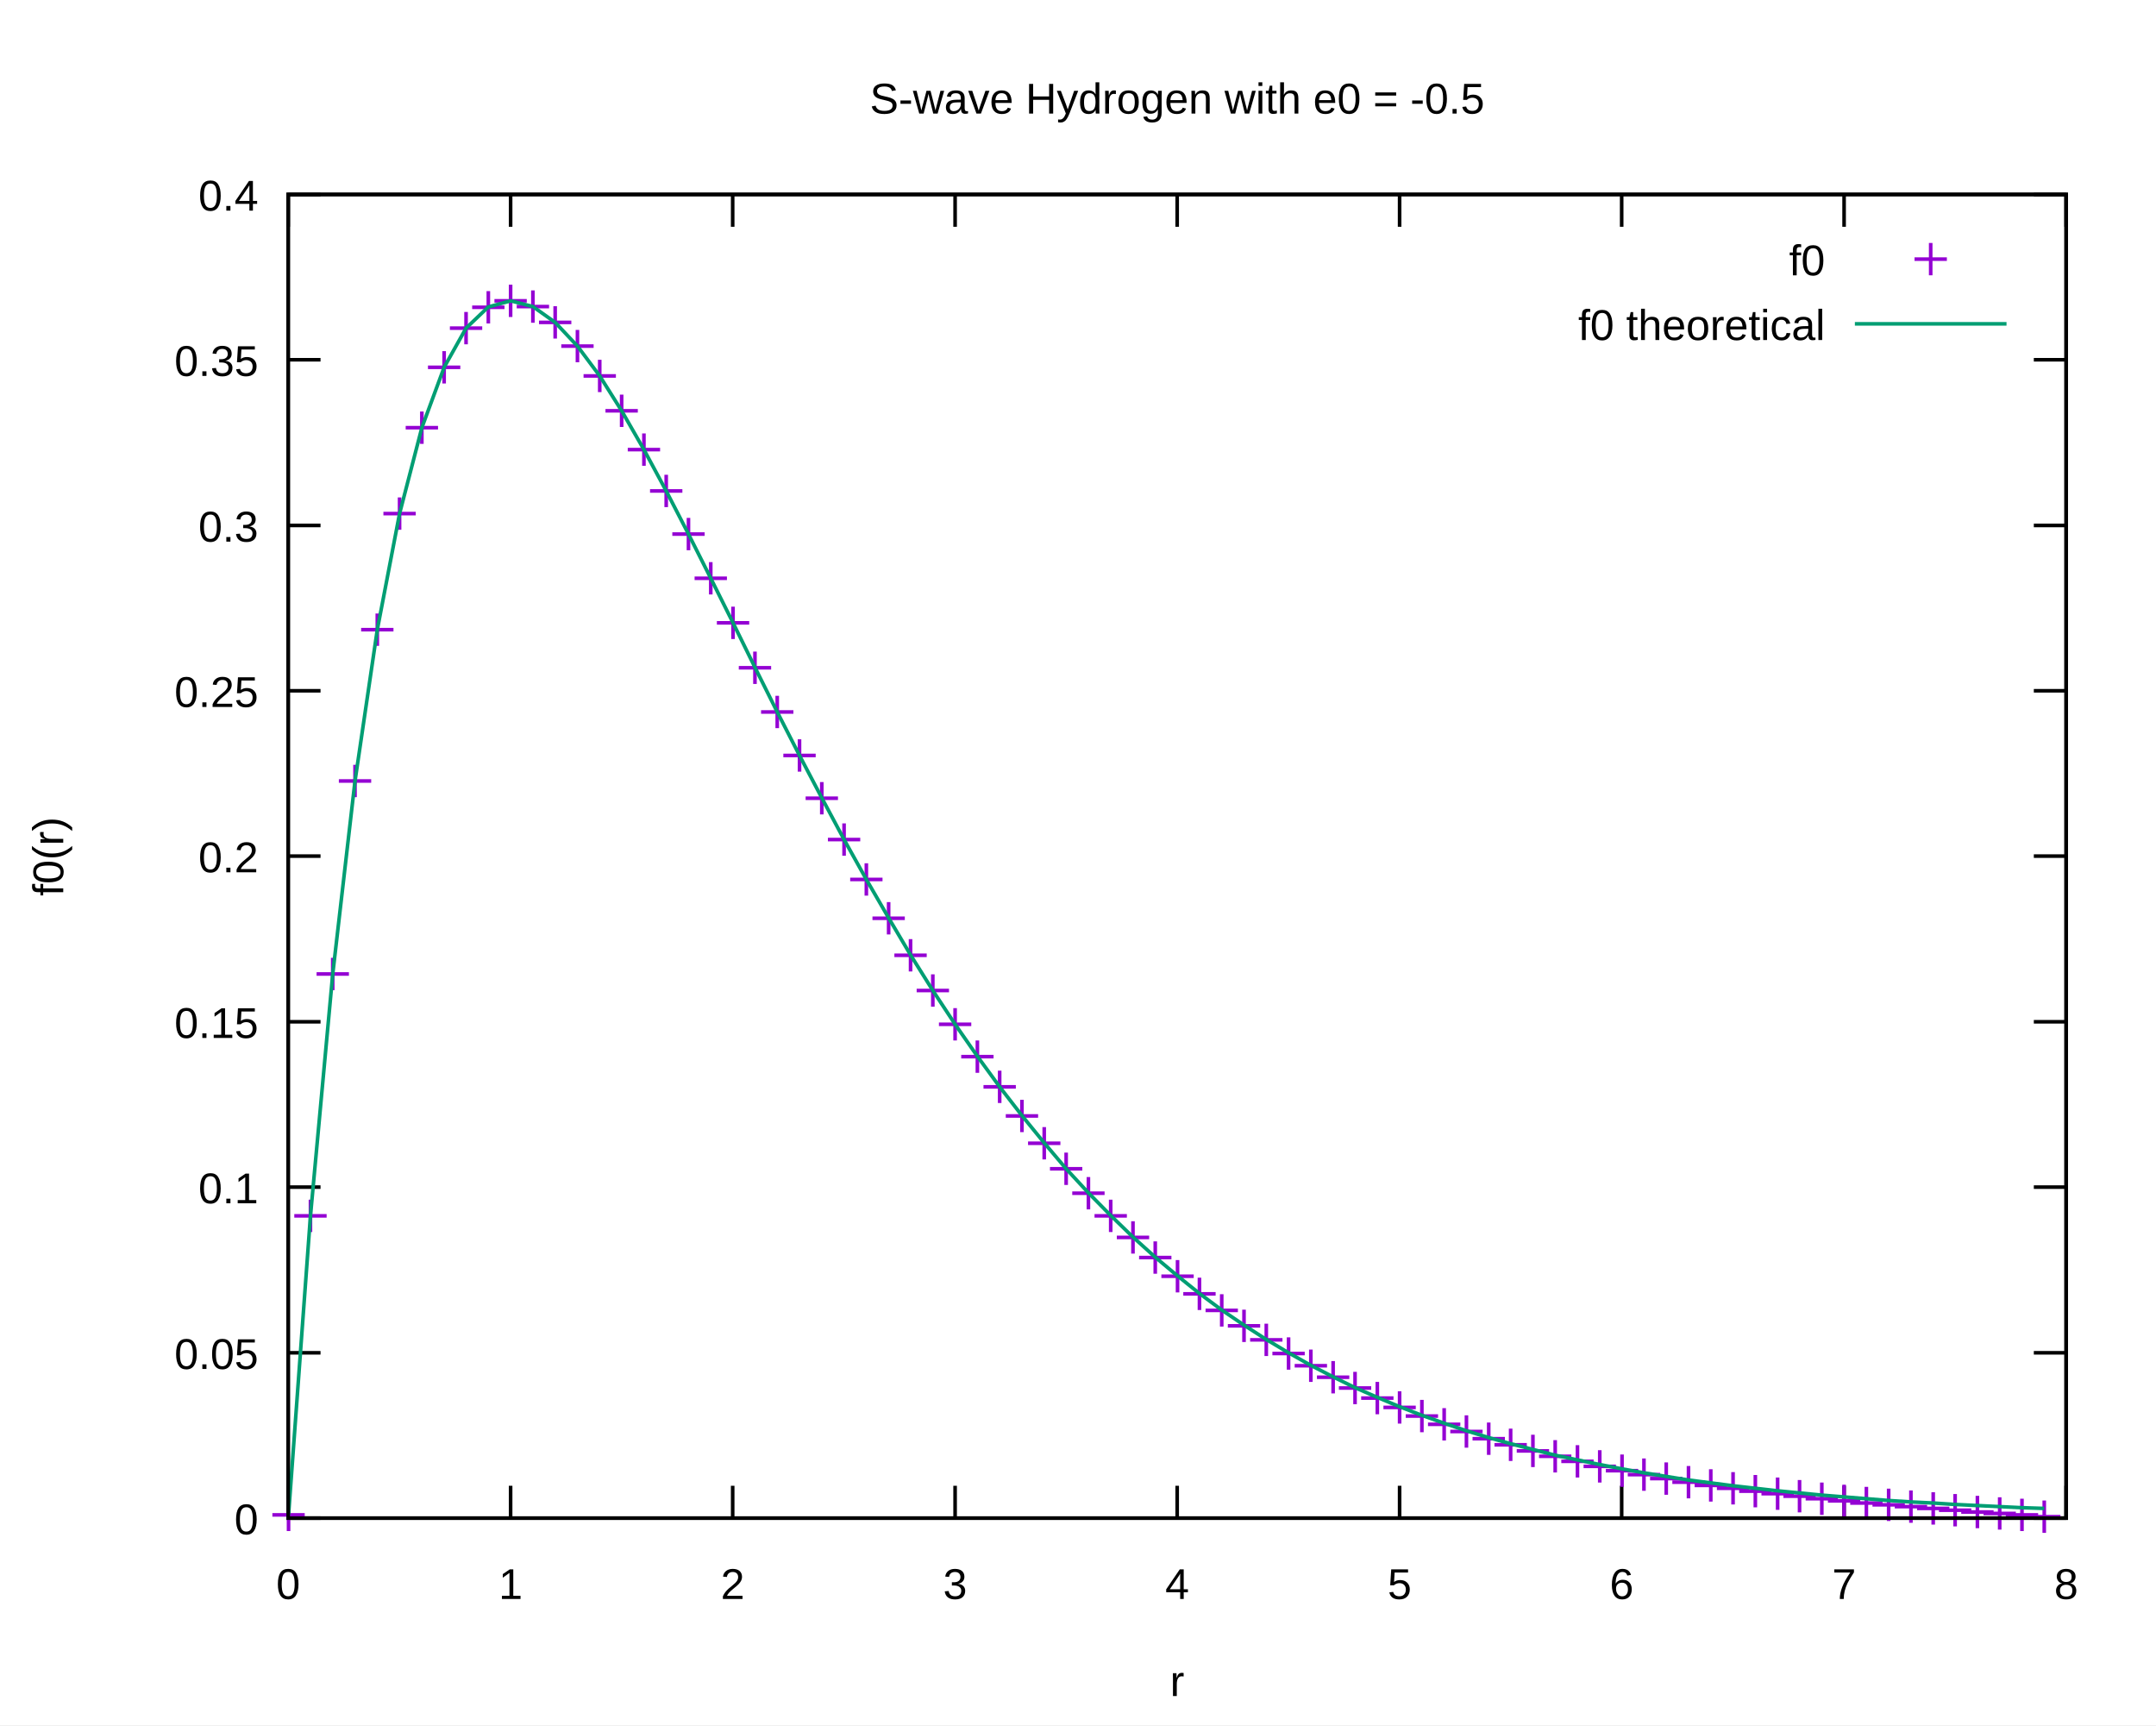
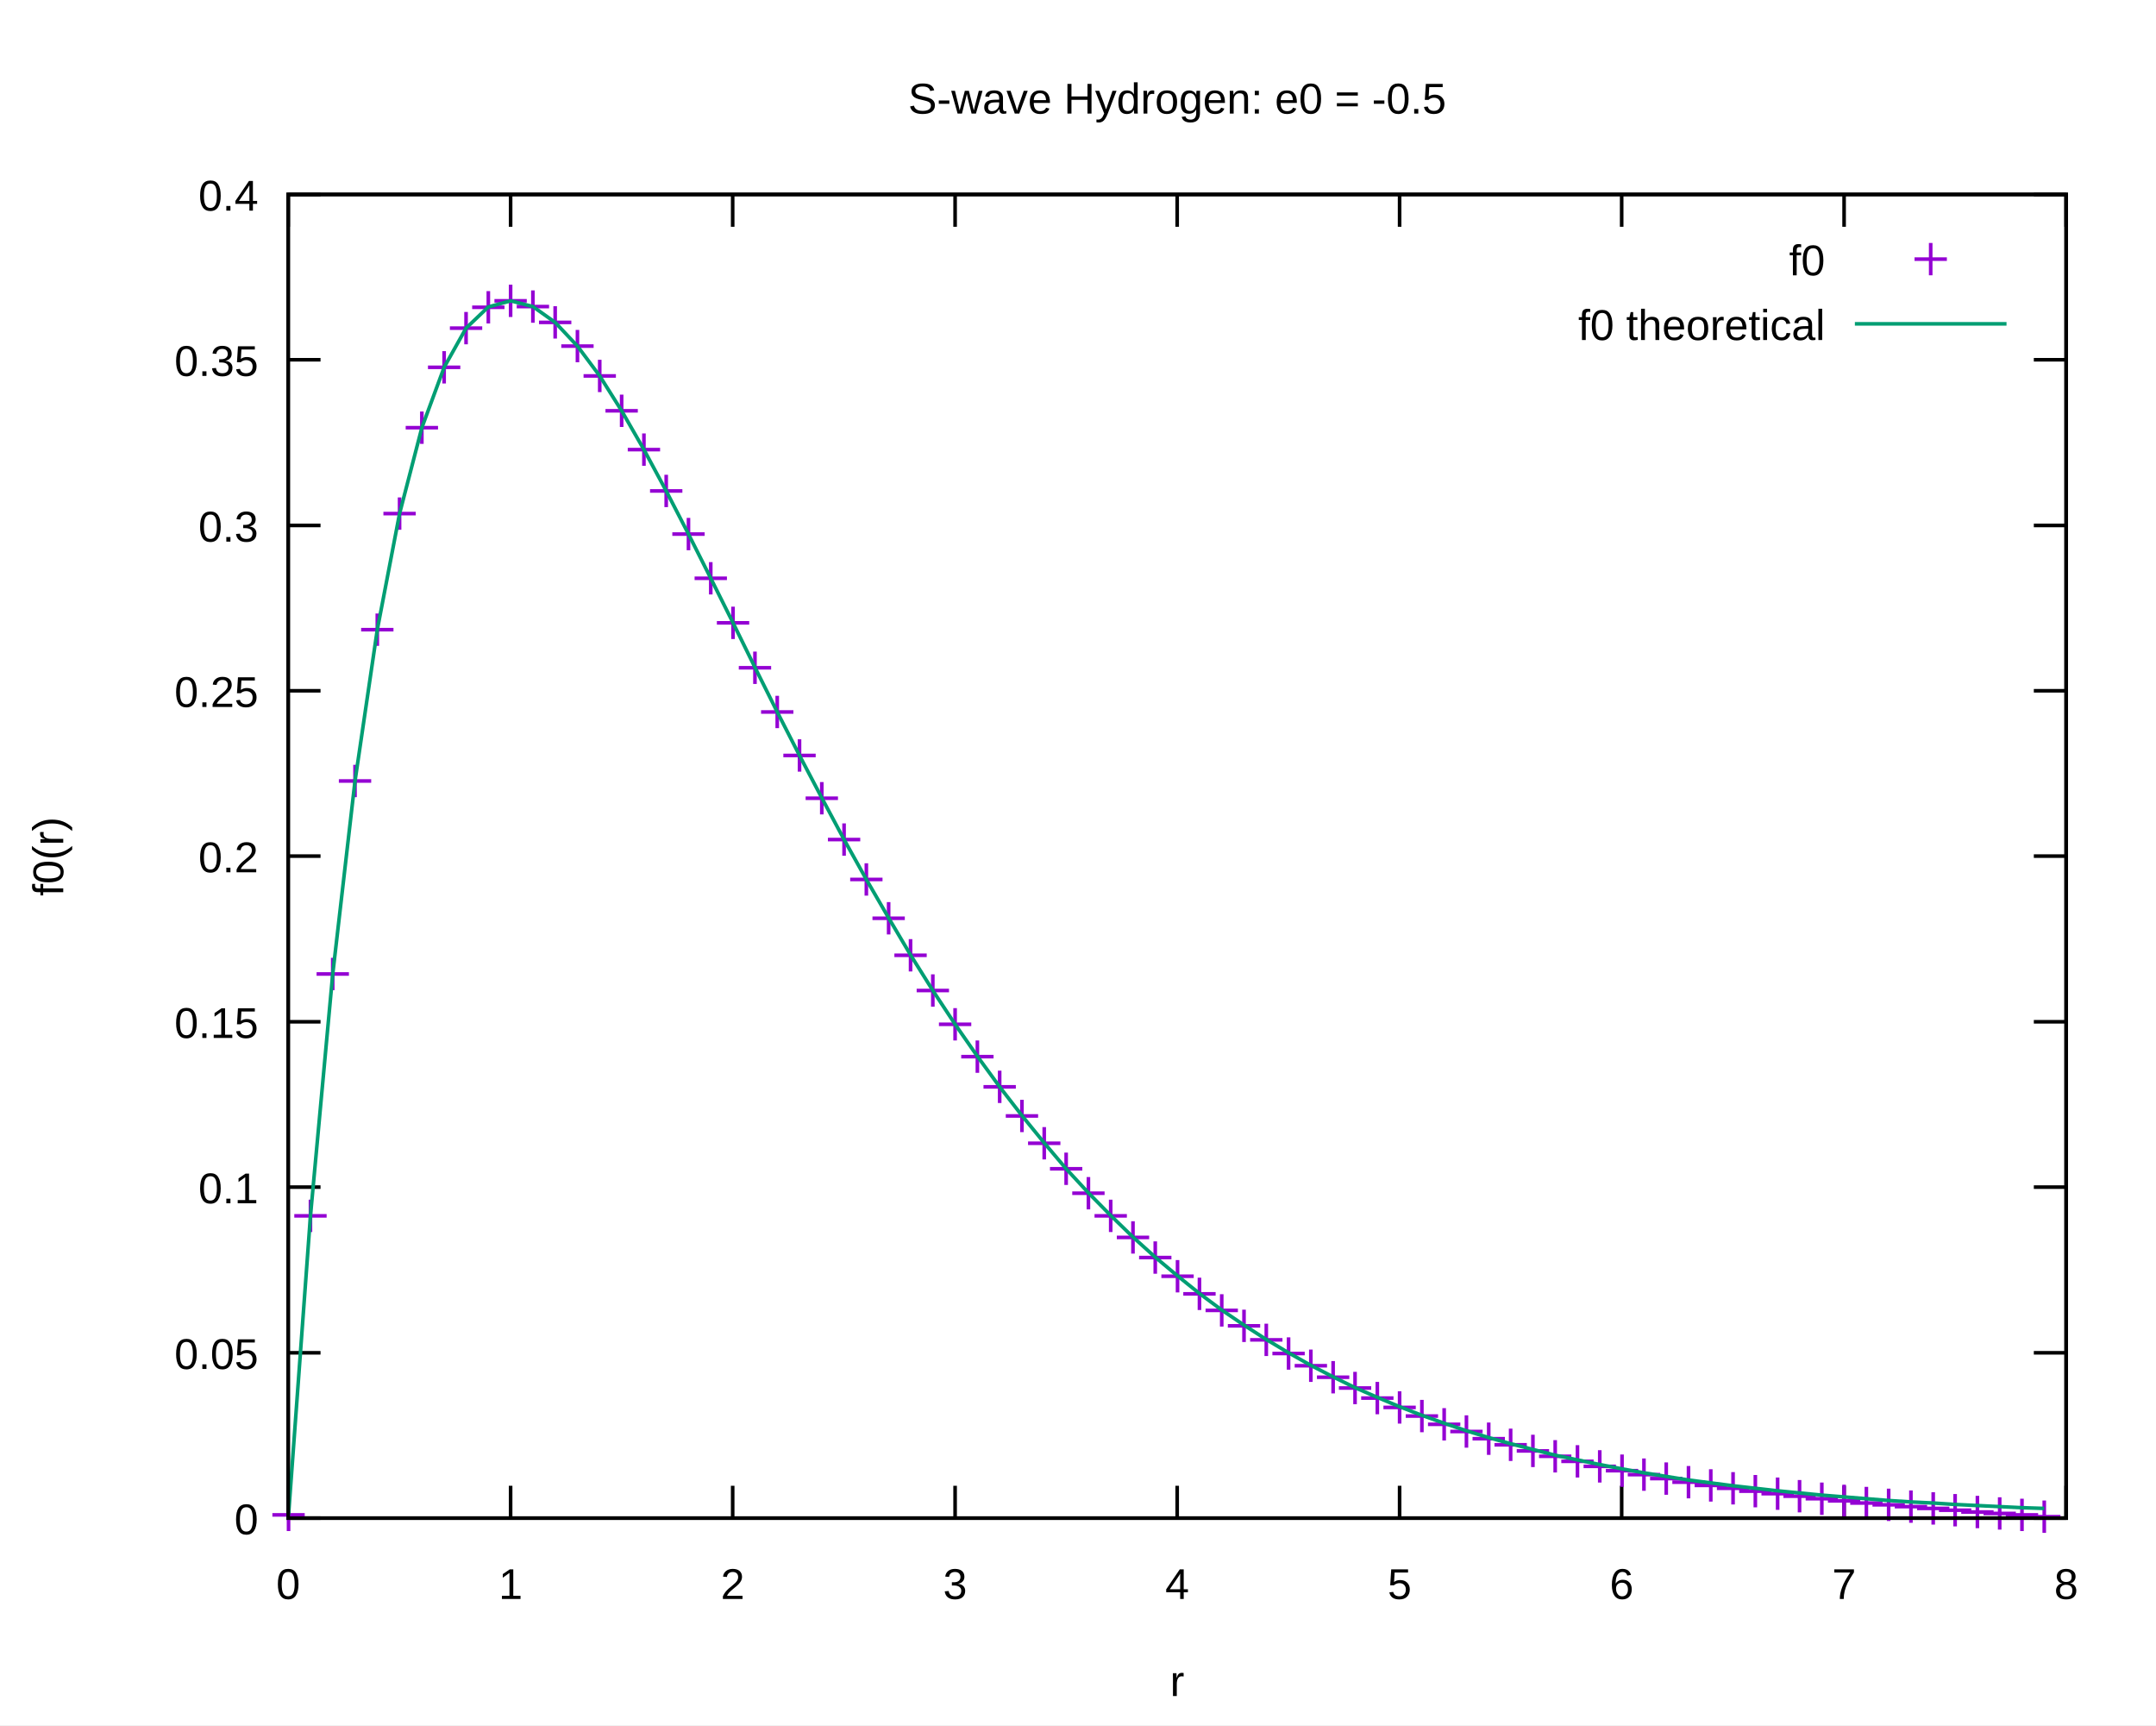
<svg xmlns="http://www.w3.org/2000/svg" xmlns:xlink="http://www.w3.org/1999/xlink" width="600" height="480" viewBox="0 0 600 480">
  <g id="gnuplot_canvas">
    <rect x="0" y="0" width="600" height="480" fill="#ffffff" />
    <defs>
      <circle id="gpDot" r="0.5" stroke-width="0.5" />
      <path id="gpPt0" stroke-width="0.222" stroke="currentColor" d="M-1,0 h2 M0,-1 v2" />
      <path id="gpPt1" stroke-width="0.222" stroke="currentColor" d="M-1,-1 L1,1 M1,-1 L-1,1" />
      <path id="gpPt2" stroke-width="0.222" stroke="currentColor" d="M-1,0 L1,0 M0,-1 L0,1 M-1,-1 L1,1 M-1,1 L1,-1" />
      <rect id="gpPt3" stroke-width="0.222" stroke="currentColor" x="-1" y="-1" width="2" height="2" />
      <rect id="gpPt4" stroke-width="0.222" stroke="currentColor" fill="currentColor" x="-1" y="-1" width="2" height="2" />
      <circle id="gpPt5" stroke-width="0.222" stroke="currentColor" cx="0" cy="0" r="1" />
      <use xlink:href="#gpPt5" id="gpPt6" fill="currentColor" stroke="none" />
      <path id="gpPt7" stroke-width="0.222" stroke="currentColor" d="M0,-1.33 L-1.33,0.67 L1.33,0.67 z" />
      <use xlink:href="#gpPt7" id="gpPt8" fill="currentColor" stroke="none" />
      <use xlink:href="#gpPt7" id="gpPt9" stroke="currentColor" transform="rotate(180)" />
      <use xlink:href="#gpPt9" id="gpPt10" fill="currentColor" stroke="none" />
      <use xlink:href="#gpPt3" id="gpPt11" stroke="currentColor" transform="rotate(45)" />
      <use xlink:href="#gpPt11" id="gpPt12" fill="currentColor" stroke="none" />
      <path id="gpPt13" stroke-width="0.222" stroke="currentColor" d="M0,1.330 L1.265,0.411 L0.782,-1.067 L-0.782,-1.076 L-1.265,0.411 z" />
      <use xlink:href="#gpPt13" id="gpPt14" fill="currentColor" stroke="none" />
      <filter id="textbox" filterUnits="objectBoundingBox" x="0" y="0" height="1" width="1">
        <feFlood flood-color="#FFFFFF" flood-opacity="1" result="bgnd" />
        <feComposite in="SourceGraphic" in2="bgnd" operator="atop" />
      </filter>
      <filter id="greybox" filterUnits="objectBoundingBox" x="0" y="0" height="1" width="1">
        <feFlood flood-color="lightgrey" flood-opacity="1" result="grey" />
        <feComposite in="SourceGraphic" in2="grey" operator="atop" />
      </filter>
    </defs>
    <g fill="none" color="#FFFFFF" stroke="currentColor" stroke-width="1.00" stroke-linecap="butt" stroke-linejoin="miter">
</g>
    <g fill="none" color="black" stroke="currentColor" stroke-width="1.00" stroke-linecap="butt" stroke-linejoin="miter">
      <path stroke="black" d="M80.2,422.4 L89.2,422.4 M575.0,422.4 L566.0,422.4  " />
      <g transform="translate(71.9,426.9)" stroke="none" fill="black" font-family="Arial" font-size="12.00" text-anchor="end">
        <text>
          <tspan font-family="Arial"> 0</tspan>
        </text>
      </g>
    </g>
    <g fill="none" color="black" stroke="currentColor" stroke-width="1.00" stroke-linecap="butt" stroke-linejoin="miter">
      <path stroke="black" d="M80.2,376.4 L89.2,376.4 M575.0,376.4 L566.0,376.4  " />
      <g transform="translate(71.9,380.9)" stroke="none" fill="black" font-family="Arial" font-size="12.00" text-anchor="end">
        <text>
          <tspan font-family="Arial"> 0.05</tspan>
        </text>
      </g>
    </g>
    <g fill="none" color="black" stroke="currentColor" stroke-width="1.00" stroke-linecap="butt" stroke-linejoin="miter">
      <path stroke="black" d="M80.2,330.3 L89.2,330.3 M575.0,330.3 L566.0,330.3  " />
      <g transform="translate(71.9,334.8)" stroke="none" fill="black" font-family="Arial" font-size="12.00" text-anchor="end">
        <text>
          <tspan font-family="Arial"> 0.1</tspan>
        </text>
      </g>
    </g>
    <g fill="none" color="black" stroke="currentColor" stroke-width="1.00" stroke-linecap="butt" stroke-linejoin="miter">
      <path stroke="black" d="M80.2,284.3 L89.2,284.3 M575.0,284.3 L566.0,284.3  " />
      <g transform="translate(71.9,288.8)" stroke="none" fill="black" font-family="Arial" font-size="12.00" text-anchor="end">
        <text>
          <tspan font-family="Arial"> 0.15</tspan>
        </text>
      </g>
    </g>
    <g fill="none" color="black" stroke="currentColor" stroke-width="1.00" stroke-linecap="butt" stroke-linejoin="miter">
      <path stroke="black" d="M80.2,238.2 L89.2,238.2 M575.0,238.2 L566.0,238.2  " />
      <g transform="translate(71.9,242.7)" stroke="none" fill="black" font-family="Arial" font-size="12.00" text-anchor="end">
        <text>
          <tspan font-family="Arial"> 0.2</tspan>
        </text>
      </g>
    </g>
    <g fill="none" color="black" stroke="currentColor" stroke-width="1.00" stroke-linecap="butt" stroke-linejoin="miter">
      <path stroke="black" d="M80.2,192.2 L89.2,192.2 M575.0,192.2 L566.0,192.2  " />
      <g transform="translate(71.9,196.7)" stroke="none" fill="black" font-family="Arial" font-size="12.00" text-anchor="end">
        <text>
          <tspan font-family="Arial"> 0.25</tspan>
        </text>
      </g>
    </g>
    <g fill="none" color="black" stroke="currentColor" stroke-width="1.00" stroke-linecap="butt" stroke-linejoin="miter">
      <path stroke="black" d="M80.2,146.2 L89.2,146.2 M575.0,146.2 L566.0,146.2  " />
      <g transform="translate(71.9,150.7)" stroke="none" fill="black" font-family="Arial" font-size="12.00" text-anchor="end">
        <text>
          <tspan font-family="Arial"> 0.3</tspan>
        </text>
      </g>
    </g>
    <g fill="none" color="black" stroke="currentColor" stroke-width="1.00" stroke-linecap="butt" stroke-linejoin="miter">
      <path stroke="black" d="M80.2,100.1 L89.2,100.1 M575.0,100.1 L566.0,100.1  " />
      <g transform="translate(71.9,104.6)" stroke="none" fill="black" font-family="Arial" font-size="12.00" text-anchor="end">
        <text>
          <tspan font-family="Arial"> 0.35</tspan>
        </text>
      </g>
    </g>
    <g fill="none" color="black" stroke="currentColor" stroke-width="1.00" stroke-linecap="butt" stroke-linejoin="miter">
      <path stroke="black" d="M80.2,54.1 L89.2,54.1 M575.0,54.1 L566.0,54.1  " />
      <g transform="translate(71.9,58.6)" stroke="none" fill="black" font-family="Arial" font-size="12.00" text-anchor="end">
        <text>
          <tspan font-family="Arial"> 0.4</tspan>
        </text>
      </g>
    </g>
    <g fill="none" color="black" stroke="currentColor" stroke-width="1.00" stroke-linecap="butt" stroke-linejoin="miter">
      <path stroke="black" d="M80.2,422.4 L80.2,413.4 M80.2,54.1 L80.2,63.1  " />
      <g transform="translate(80.2,444.9)" stroke="none" fill="black" font-family="Arial" font-size="12.00" text-anchor="middle">
        <text>
          <tspan font-family="Arial"> 0</tspan>
        </text>
      </g>
    </g>
    <g fill="none" color="black" stroke="currentColor" stroke-width="1.00" stroke-linecap="butt" stroke-linejoin="miter">
      <path stroke="black" d="M142.1,422.4 L142.1,413.4 M142.1,54.1 L142.1,63.1  " />
      <g transform="translate(142.1,444.9)" stroke="none" fill="black" font-family="Arial" font-size="12.00" text-anchor="middle">
        <text>
          <tspan font-family="Arial"> 1</tspan>
        </text>
      </g>
    </g>
    <g fill="none" color="black" stroke="currentColor" stroke-width="1.00" stroke-linecap="butt" stroke-linejoin="miter">
      <path stroke="black" d="M203.9,422.4 L203.9,413.4 M203.9,54.1 L203.9,63.1  " />
      <g transform="translate(203.9,444.9)" stroke="none" fill="black" font-family="Arial" font-size="12.00" text-anchor="middle">
        <text>
          <tspan font-family="Arial"> 2</tspan>
        </text>
      </g>
    </g>
    <g fill="none" color="black" stroke="currentColor" stroke-width="1.00" stroke-linecap="butt" stroke-linejoin="miter">
      <path stroke="black" d="M265.8,422.4 L265.8,413.4 M265.8,54.1 L265.8,63.1  " />
      <g transform="translate(265.8,444.9)" stroke="none" fill="black" font-family="Arial" font-size="12.00" text-anchor="middle">
        <text>
          <tspan font-family="Arial"> 3</tspan>
        </text>
      </g>
    </g>
    <g fill="none" color="black" stroke="currentColor" stroke-width="1.00" stroke-linecap="butt" stroke-linejoin="miter">
      <path stroke="black" d="M327.6,422.4 L327.6,413.4 M327.6,54.1 L327.6,63.1  " />
      <g transform="translate(327.6,444.9)" stroke="none" fill="black" font-family="Arial" font-size="12.00" text-anchor="middle">
        <text>
          <tspan font-family="Arial"> 4</tspan>
        </text>
      </g>
    </g>
    <g fill="none" color="black" stroke="currentColor" stroke-width="1.00" stroke-linecap="butt" stroke-linejoin="miter">
      <path stroke="black" d="M389.5,422.4 L389.5,413.4 M389.5,54.1 L389.5,63.1  " />
      <g transform="translate(389.5,444.9)" stroke="none" fill="black" font-family="Arial" font-size="12.00" text-anchor="middle">
        <text>
          <tspan font-family="Arial"> 5</tspan>
        </text>
      </g>
    </g>
    <g fill="none" color="black" stroke="currentColor" stroke-width="1.00" stroke-linecap="butt" stroke-linejoin="miter">
      <path stroke="black" d="M451.3,422.4 L451.3,413.4 M451.3,54.1 L451.3,63.1  " />
      <g transform="translate(451.3,444.9)" stroke="none" fill="black" font-family="Arial" font-size="12.00" text-anchor="middle">
        <text>
          <tspan font-family="Arial"> 6</tspan>
        </text>
      </g>
    </g>
    <g fill="none" color="black" stroke="currentColor" stroke-width="1.00" stroke-linecap="butt" stroke-linejoin="miter">
      <path stroke="black" d="M513.2,422.4 L513.2,413.4 M513.2,54.1 L513.2,63.1  " />
      <g transform="translate(513.2,444.9)" stroke="none" fill="black" font-family="Arial" font-size="12.00" text-anchor="middle">
        <text>
          <tspan font-family="Arial"> 7</tspan>
        </text>
      </g>
    </g>
    <g fill="none" color="black" stroke="currentColor" stroke-width="1.00" stroke-linecap="butt" stroke-linejoin="miter">
      <path stroke="black" d="M575.0,422.4 L575.0,413.4 M575.0,54.1 L575.0,63.1  " />
      <g transform="translate(575.0,444.9)" stroke="none" fill="black" font-family="Arial" font-size="12.00" text-anchor="middle">
        <text>
          <tspan font-family="Arial"> 8</tspan>
        </text>
      </g>
    </g>
    <g fill="none" color="black" stroke="currentColor" stroke-width="1.00" stroke-linecap="butt" stroke-linejoin="miter">
</g>
    <g fill="none" color="black" stroke="currentColor" stroke-width="1.00" stroke-linecap="butt" stroke-linejoin="miter">
      <path stroke="black" d="M80.2,54.1 L80.2,422.4 L575.0,422.4 L575.0,54.1 L80.2,54.1 Z  " />
    </g>
    <g fill="none" color="black" stroke="currentColor" stroke-width="1.00" stroke-linecap="butt" stroke-linejoin="miter">
      <g transform="translate(17.6,238.3) rotate(270)" stroke="none" fill="black" font-family="Arial" font-size="12.00" text-anchor="middle">
        <text>
          <tspan font-family="Arial">f0(r)</tspan>
        </text>
      </g>
    </g>
    <g fill="none" color="black" stroke="currentColor" stroke-width="1.00" stroke-linecap="butt" stroke-linejoin="miter">
      <g transform="translate(327.6,471.9)" stroke="none" fill="black" font-family="Arial" font-size="12.00" text-anchor="middle">
        <text>
          <tspan font-family="Arial">r</tspan>
        </text>
      </g>
    </g>
    <g fill="none" color="black" stroke="currentColor" stroke-width="1.00" stroke-linecap="butt" stroke-linejoin="miter">
      <g transform="translate(327.6,31.6)" stroke="none" fill="black" font-family="Arial" font-size="12.00" text-anchor="middle">
        <text>
-           <tspan font-family="Arial">S-wave Hydrogen with e0 = -0.5</tspan>
+           <tspan font-family="Arial">S-wave Hydrogen: e0 = -0.5</tspan>
        </text>
      </g>
    </g>
    <g id="gnuplot_plot_1">
      <g fill="none" color="black" stroke="currentColor" stroke-width="1.00" stroke-linecap="butt" stroke-linejoin="miter">
        <g transform="translate(507.9,76.6)" stroke="none" fill="black" font-family="Arial" font-size="12.00" text-anchor="end">
          <text>
            <tspan font-family="Arial">f0</tspan>
          </text>
        </g>
      </g>
      <g fill="none" color="black" stroke="currentColor" stroke-width="1.00" stroke-linecap="butt" stroke-linejoin="miter">
        <use xlink:href="#gpPt0" transform="translate(80.3,421.5) scale(4.50)" color="rgb(148,   0, 211)" />
        <use xlink:href="#gpPt0" transform="translate(86.4,338.3) scale(4.50)" color="rgb(148,   0, 211)" />
        <use xlink:href="#gpPt0" transform="translate(92.6,271.0) scale(4.50)" color="rgb(148,   0, 211)" />
        <use xlink:href="#gpPt0" transform="translate(98.8,217.3) scale(4.50)" color="rgb(148,   0, 211)" />
        <use xlink:href="#gpPt0" transform="translate(105.0,175.2) scale(4.50)" color="rgb(148,   0, 211)" />
        <use xlink:href="#gpPt0" transform="translate(111.2,142.9) scale(4.50)" color="rgb(148,   0, 211)" />
        <use xlink:href="#gpPt0" transform="translate(117.4,119.0) scale(4.50)" color="rgb(148,   0, 211)" />
        <use xlink:href="#gpPt0" transform="translate(123.6,102.2) scale(4.50)" color="rgb(148,   0, 211)" />
        <use xlink:href="#gpPt0" transform="translate(129.7,91.3) scale(4.50)" color="rgb(148,   0, 211)" />
        <use xlink:href="#gpPt0" transform="translate(135.9,85.5) scale(4.50)" color="rgb(148,   0, 211)" />
        <use xlink:href="#gpPt0" transform="translate(142.1,83.7) scale(4.50)" color="rgb(148,   0, 211)" />
        <use xlink:href="#gpPt0" transform="translate(148.3,85.3) scale(4.50)" color="rgb(148,   0, 211)" />
        <use xlink:href="#gpPt0" transform="translate(154.5,89.7) scale(4.50)" color="rgb(148,   0, 211)" />
        <use xlink:href="#gpPt0" transform="translate(160.7,96.3) scale(4.50)" color="rgb(148,   0, 211)" />
        <use xlink:href="#gpPt0" transform="translate(166.9,104.6) scale(4.50)" color="rgb(148,   0, 211)" />
        <use xlink:href="#gpPt0" transform="translate(173.0,114.3) scale(4.50)" color="rgb(148,   0, 211)" />
        <use xlink:href="#gpPt0" transform="translate(179.2,125.1) scale(4.50)" color="rgb(148,   0, 211)" />
        <use xlink:href="#gpPt0" transform="translate(185.4,136.6) scale(4.50)" color="rgb(148,   0, 211)" />
        <use xlink:href="#gpPt0" transform="translate(191.6,148.6) scale(4.50)" color="rgb(148,   0, 211)" />
        <use xlink:href="#gpPt0" transform="translate(197.8,160.9) scale(4.50)" color="rgb(148,   0, 211)" />
        <use xlink:href="#gpPt0" transform="translate(204.0,173.3) scale(4.50)" color="rgb(148,   0, 211)" />
        <use xlink:href="#gpPt0" transform="translate(210.1,185.8) scale(4.50)" color="rgb(148,   0, 211)" />
        <use xlink:href="#gpPt0" transform="translate(216.3,198.1) scale(4.50)" color="rgb(148,   0, 211)" />
        <use xlink:href="#gpPt0" transform="translate(222.5,210.2) scale(4.50)" color="rgb(148,   0, 211)" />
        <use xlink:href="#gpPt0" transform="translate(228.7,222.1) scale(4.50)" color="rgb(148,   0, 211)" />
        <use xlink:href="#gpPt0" transform="translate(234.9,233.6) scale(4.50)" color="rgb(148,   0, 211)" />
        <use xlink:href="#gpPt0" transform="translate(241.1,244.7) scale(4.50)" color="rgb(148,   0, 211)" />
        <use xlink:href="#gpPt0" transform="translate(247.3,255.5) scale(4.50)" color="rgb(148,   0, 211)" />
        <use xlink:href="#gpPt0" transform="translate(253.4,265.8) scale(4.50)" color="rgb(148,   0, 211)" />
        <use xlink:href="#gpPt0" transform="translate(259.6,275.6) scale(4.50)" color="rgb(148,   0, 211)" />
        <use xlink:href="#gpPt0" transform="translate(265.8,285.0) scale(4.50)" color="rgb(148,   0, 211)" />
        <use xlink:href="#gpPt0" transform="translate(272.0,294.0) scale(4.50)" color="rgb(148,   0, 211)" />
        <use xlink:href="#gpPt0" transform="translate(278.2,302.4) scale(4.50)" color="rgb(148,   0, 211)" />
        <use xlink:href="#gpPt0" transform="translate(284.4,310.5) scale(4.50)" color="rgb(148,   0, 211)" />
        <use xlink:href="#gpPt0" transform="translate(290.6,318.1) scale(4.50)" color="rgb(148,   0, 211)" />
        <use xlink:href="#gpPt0" transform="translate(296.7,325.2) scale(4.50)" color="rgb(148,   0, 211)" />
        <use xlink:href="#gpPt0" transform="translate(302.9,332.0) scale(4.50)" color="rgb(148,   0, 211)" />
        <use xlink:href="#gpPt0" transform="translate(309.1,338.3) scale(4.50)" color="rgb(148,   0, 211)" />
        <use xlink:href="#gpPt0" transform="translate(315.3,344.3) scale(4.50)" color="rgb(148,   0, 211)" />
        <use xlink:href="#gpPt0" transform="translate(321.5,349.9) scale(4.50)" color="rgb(148,   0, 211)" />
        <use xlink:href="#gpPt0" transform="translate(327.7,355.1) scale(4.50)" color="rgb(148,   0, 211)" />
        <use xlink:href="#gpPt0" transform="translate(333.8,360.0) scale(4.50)" color="rgb(148,   0, 211)" />
        <use xlink:href="#gpPt0" transform="translate(340.0,364.6) scale(4.50)" color="rgb(148,   0, 211)" />
        <use xlink:href="#gpPt0" transform="translate(346.2,368.9) scale(4.50)" color="rgb(148,   0, 211)" />
        <use xlink:href="#gpPt0" transform="translate(352.4,372.8) scale(4.50)" color="rgb(148,   0, 211)" />
        <use xlink:href="#gpPt0" transform="translate(358.6,376.6) scale(4.50)" color="rgb(148,   0, 211)" />
        <use xlink:href="#gpPt0" transform="translate(364.8,380.0) scale(4.50)" color="rgb(148,   0, 211)" />
        <use xlink:href="#gpPt0" transform="translate(371.0,383.2) scale(4.50)" color="rgb(148,   0, 211)" />
        <use xlink:href="#gpPt0" transform="translate(377.1,386.2) scale(4.50)" color="rgb(148,   0, 211)" />
        <use xlink:href="#gpPt0" transform="translate(383.3,389.0) scale(4.50)" color="rgb(148,   0, 211)" />
        <use xlink:href="#gpPt0" transform="translate(389.5,391.6) scale(4.50)" color="rgb(148,   0, 211)" />
        <use xlink:href="#gpPt0" transform="translate(395.7,394.0) scale(4.50)" color="rgb(148,   0, 211)" />
        <use xlink:href="#gpPt0" transform="translate(401.9,396.3) scale(4.50)" color="rgb(148,   0, 211)" />
        <use xlink:href="#gpPt0" transform="translate(408.1,398.3) scale(4.50)" color="rgb(148,   0, 211)" />
        <use xlink:href="#gpPt0" transform="translate(414.3,400.3) scale(4.50)" color="rgb(148,   0, 211)" />
        <use xlink:href="#gpPt0" transform="translate(420.4,402.0) scale(4.50)" color="rgb(148,   0, 211)" />
        <use xlink:href="#gpPt0" transform="translate(426.6,403.7) scale(4.50)" color="rgb(148,   0, 211)" />
        <use xlink:href="#gpPt0" transform="translate(432.8,405.2) scale(4.50)" color="rgb(148,   0, 211)" />
        <use xlink:href="#gpPt0" transform="translate(439.0,406.6) scale(4.50)" color="rgb(148,   0, 211)" />
        <use xlink:href="#gpPt0" transform="translate(445.2,408.0) scale(4.50)" color="rgb(148,   0, 211)" />
        <use xlink:href="#gpPt0" transform="translate(451.4,409.2) scale(4.50)" color="rgb(148,   0, 211)" />
        <use xlink:href="#gpPt0" transform="translate(457.5,410.3) scale(4.50)" color="rgb(148,   0, 211)" />
        <use xlink:href="#gpPt0" transform="translate(463.7,411.4) scale(4.50)" color="rgb(148,   0, 211)" />
        <use xlink:href="#gpPt0" transform="translate(469.9,412.4) scale(4.50)" color="rgb(148,   0, 211)" />
        <use xlink:href="#gpPt0" transform="translate(476.1,413.3) scale(4.50)" color="rgb(148,   0, 211)" />
        <use xlink:href="#gpPt0" transform="translate(482.3,414.1) scale(4.50)" color="rgb(148,   0, 211)" />
        <use xlink:href="#gpPt0" transform="translate(488.5,414.9) scale(4.50)" color="rgb(148,   0, 211)" />
        <use xlink:href="#gpPt0" transform="translate(494.7,415.6) scale(4.50)" color="rgb(148,   0, 211)" />
        <use xlink:href="#gpPt0" transform="translate(500.8,416.3) scale(4.50)" color="rgb(148,   0, 211)" />
        <use xlink:href="#gpPt0" transform="translate(507.0,417.0) scale(4.50)" color="rgb(148,   0, 211)" />
        <use xlink:href="#gpPt0" transform="translate(513.2,417.6) scale(4.50)" color="rgb(148,   0, 211)" />
        <use xlink:href="#gpPt0" transform="translate(519.4,418.2) scale(4.50)" color="rgb(148,   0, 211)" />
        <use xlink:href="#gpPt0" transform="translate(525.6,418.7) scale(4.50)" color="rgb(148,   0, 211)" />
        <use xlink:href="#gpPt0" transform="translate(531.8,419.2) scale(4.50)" color="rgb(148,   0, 211)" />
        <use xlink:href="#gpPt0" transform="translate(538.0,419.7) scale(4.50)" color="rgb(148,   0, 211)" />
        <use xlink:href="#gpPt0" transform="translate(544.1,420.2) scale(4.50)" color="rgb(148,   0, 211)" />
        <use xlink:href="#gpPt0" transform="translate(550.3,420.7) scale(4.50)" color="rgb(148,   0, 211)" />
        <use xlink:href="#gpPt0" transform="translate(556.5,421.1) scale(4.50)" color="rgb(148,   0, 211)" />
        <use xlink:href="#gpPt0" transform="translate(562.7,421.5) scale(4.50)" color="rgb(148,   0, 211)" />
        <use xlink:href="#gpPt0" transform="translate(568.9,422.0) scale(4.50)" color="rgb(148,   0, 211)" />
        <use xlink:href="#gpPt0" transform="translate(537.3,72.1) scale(4.50)" color="rgb(148,   0, 211)" />
      </g>
    </g>
    <g id="gnuplot_plot_2">
      <g fill="none" color="black" stroke="currentColor" stroke-width="1.00" stroke-linecap="butt" stroke-linejoin="miter">
        <g transform="translate(507.9,94.6)" stroke="none" fill="black" font-family="Arial" font-size="12.00" text-anchor="end">
          <text>
            <tspan font-family="Arial">f0 theoretical</tspan>
          </text>
        </g>
      </g>
      <g fill="none" color="black" stroke="currentColor" stroke-width="1.00" stroke-linecap="butt" stroke-linejoin="miter">
        <path stroke="rgb(  0, 158, 115)" d="M516.2,90.1 L558.4,90.1 M80.3,421.5 L86.4,338.3 L92.6,271.0 L98.8,217.3 L105.0,175.2 L111.2,142.9   L117.4,119.0 L123.6,102.2 L129.7,91.3 L135.9,85.4 L142.1,83.7 L148.3,85.3 L154.5,89.7 L160.7,96.3   L166.9,104.6 L173.0,114.3 L179.2,125.1 L185.4,136.6 L191.6,148.6 L197.8,160.9 L204.0,173.3 L210.1,185.7   L216.3,198.1 L222.5,210.2 L228.7,222.0 L234.9,233.6 L241.1,244.7 L247.3,255.4 L253.4,265.7 L259.6,275.6   L265.8,285.0 L272.0,293.9 L278.2,302.4 L284.4,310.4 L290.6,318.0 L296.7,325.2 L302.9,331.9 L309.1,338.2   L315.3,344.2 L321.5,349.8 L327.7,355.0 L333.8,359.9 L340.0,364.5 L346.2,368.7 L352.4,372.7 L358.6,376.4   L364.8,379.9 L371.0,383.1 L377.1,386.1 L383.3,388.8 L389.5,391.4 L395.7,393.8 L401.9,396.0 L408.1,398.1   L414.3,400.0 L420.4,401.7 L426.6,403.3 L432.8,404.9 L439.0,406.2 L445.2,407.5 L451.4,408.7 L457.5,409.8   L463.7,410.8 L469.9,411.8 L476.1,412.6 L482.3,413.4 L488.5,414.1 L494.7,414.8 L500.8,415.4 L507.0,416.0   L513.2,416.5 L519.4,417.0 L525.6,417.5 L531.8,417.9 L538.0,418.2 L544.1,418.6 L550.3,418.9 L556.5,419.2   L562.7,419.5 L568.9,419.7  " />
      </g>
    </g>
    <g fill="none" color="#FFFFFF" stroke="rgb(  0, 158, 115)" stroke-width="2.00" stroke-linecap="butt" stroke-linejoin="miter">
</g>
    <g fill="none" color="black" stroke="currentColor" stroke-width="2.00" stroke-linecap="butt" stroke-linejoin="miter">
</g>
    <g fill="none" color="black" stroke="black" stroke-width="1.00" stroke-linecap="butt" stroke-linejoin="miter">
</g>
    <g fill="none" color="black" stroke="currentColor" stroke-width="1.00" stroke-linecap="butt" stroke-linejoin="miter">
      <path stroke="black" d="M80.2,54.1 L80.2,422.4 L575.0,422.4 L575.0,54.1 L80.2,54.1 Z  " />
    </g>
    <g fill="none" color="black" stroke="currentColor" stroke-width="1.00" stroke-linecap="butt" stroke-linejoin="miter">
</g>
  </g>
</svg>
